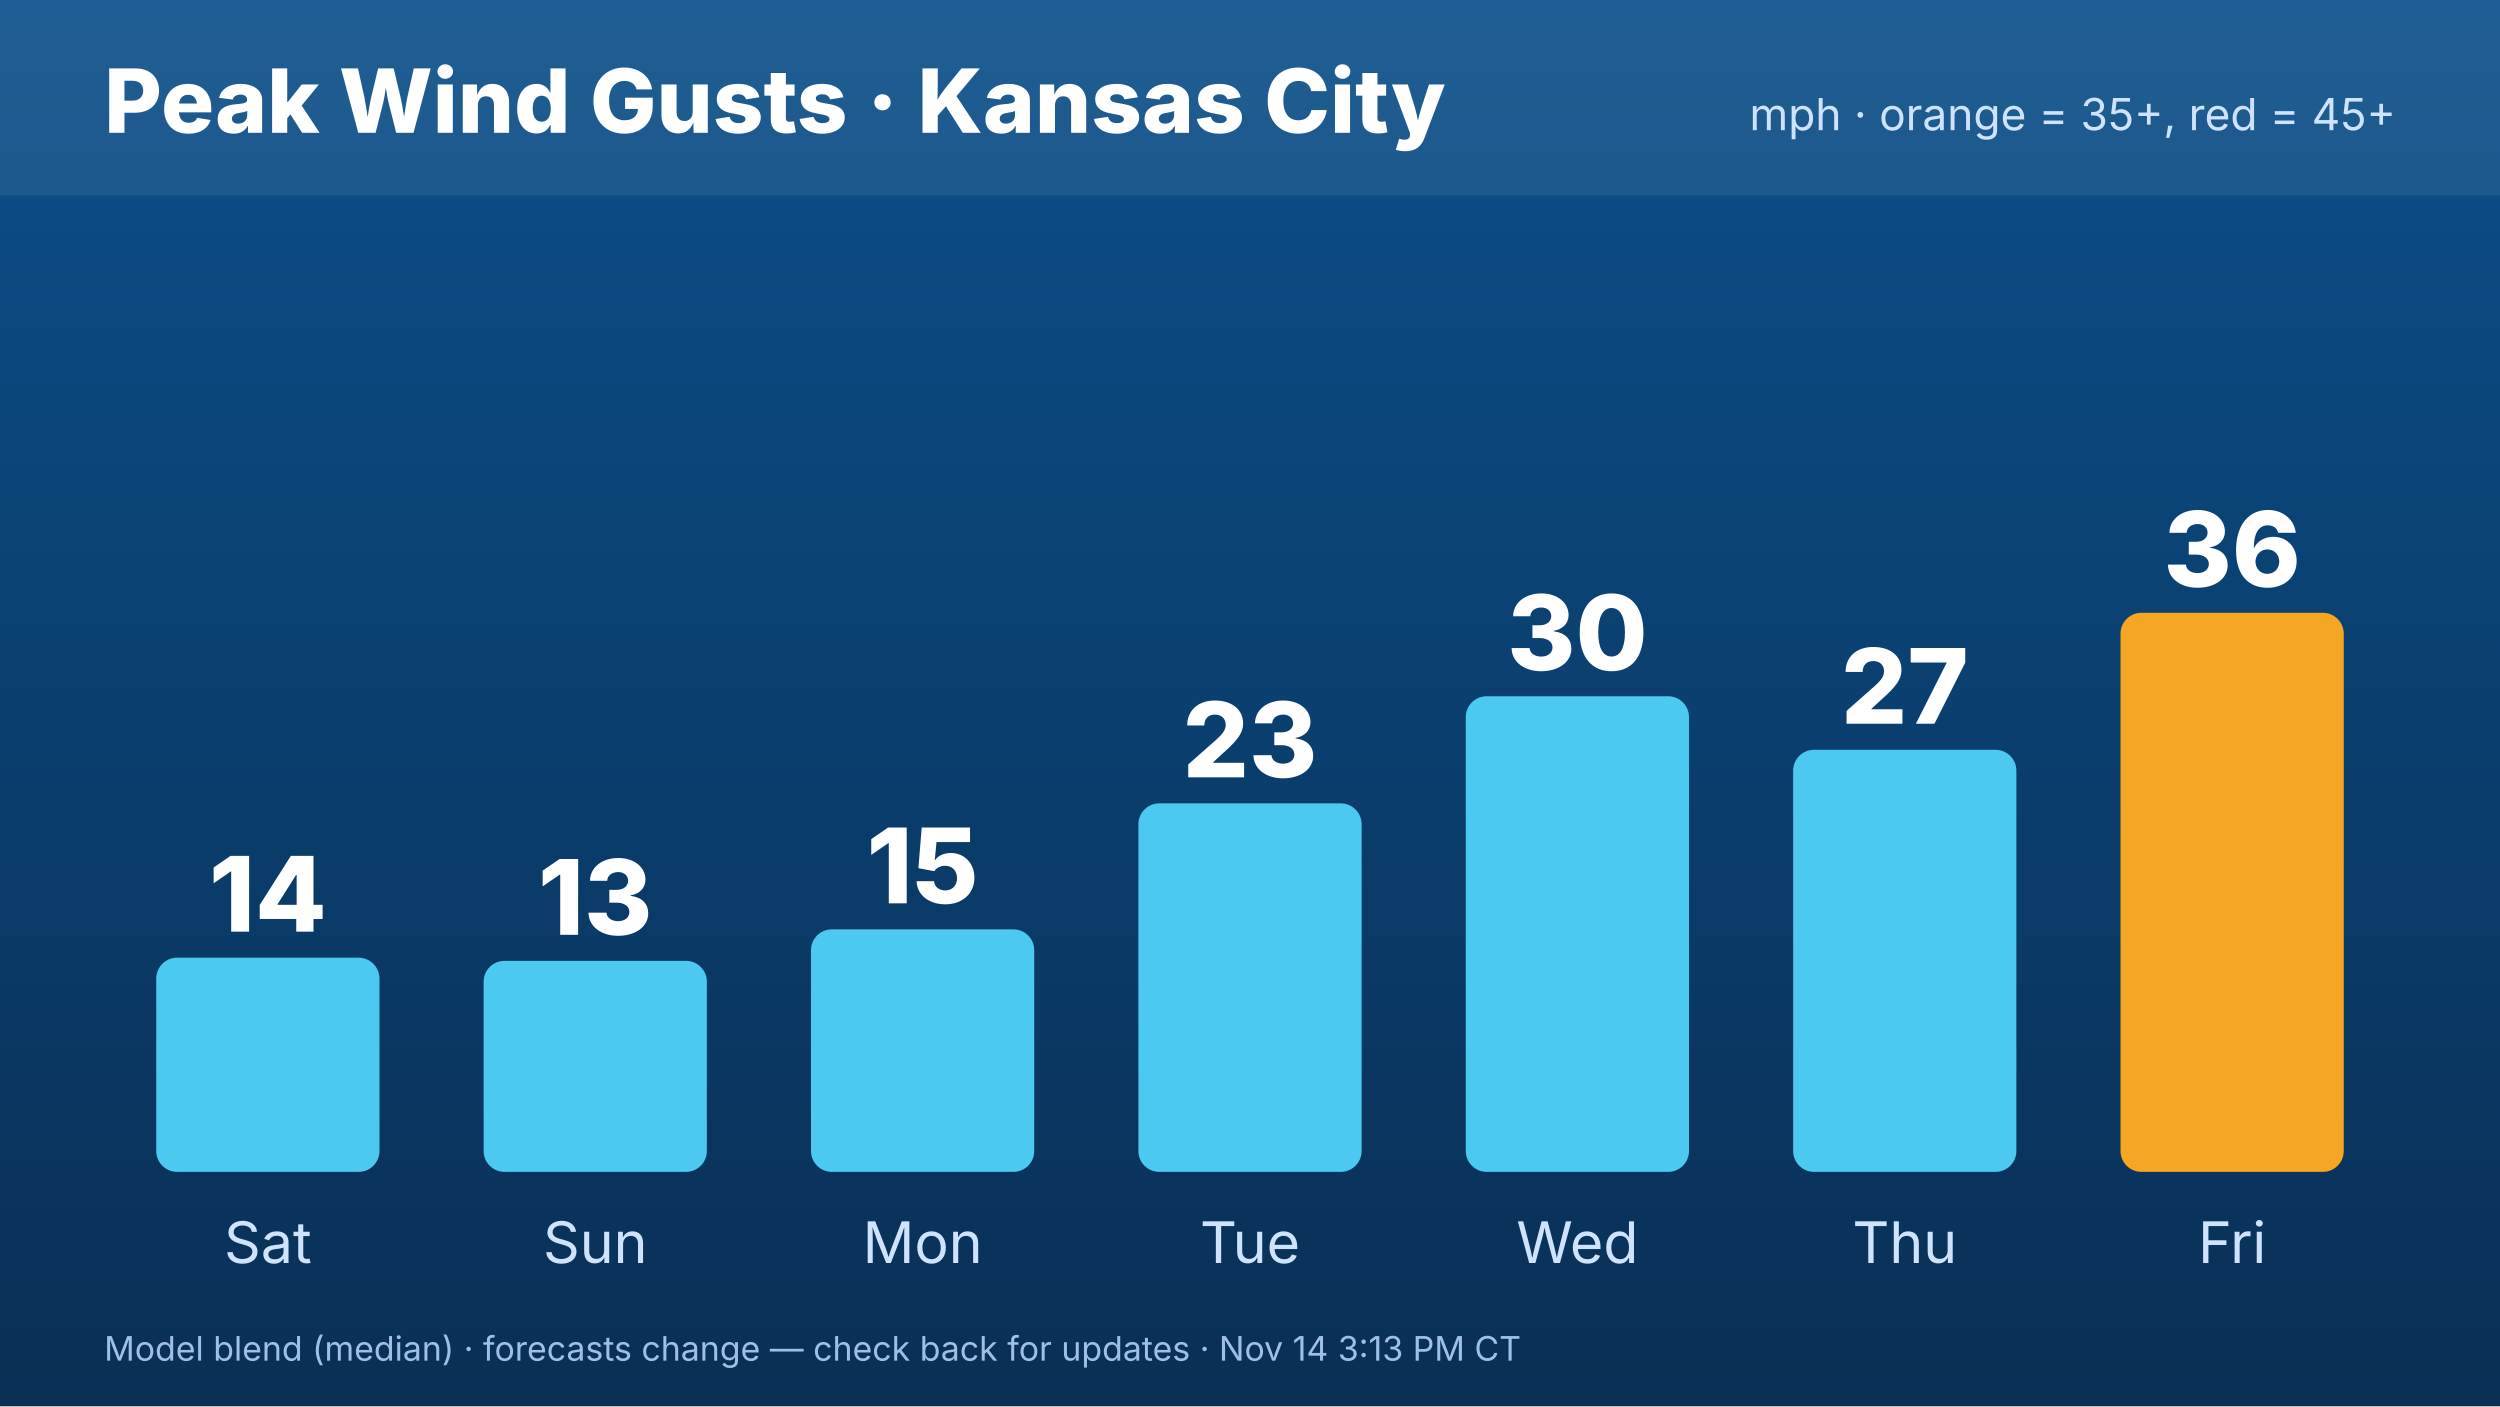
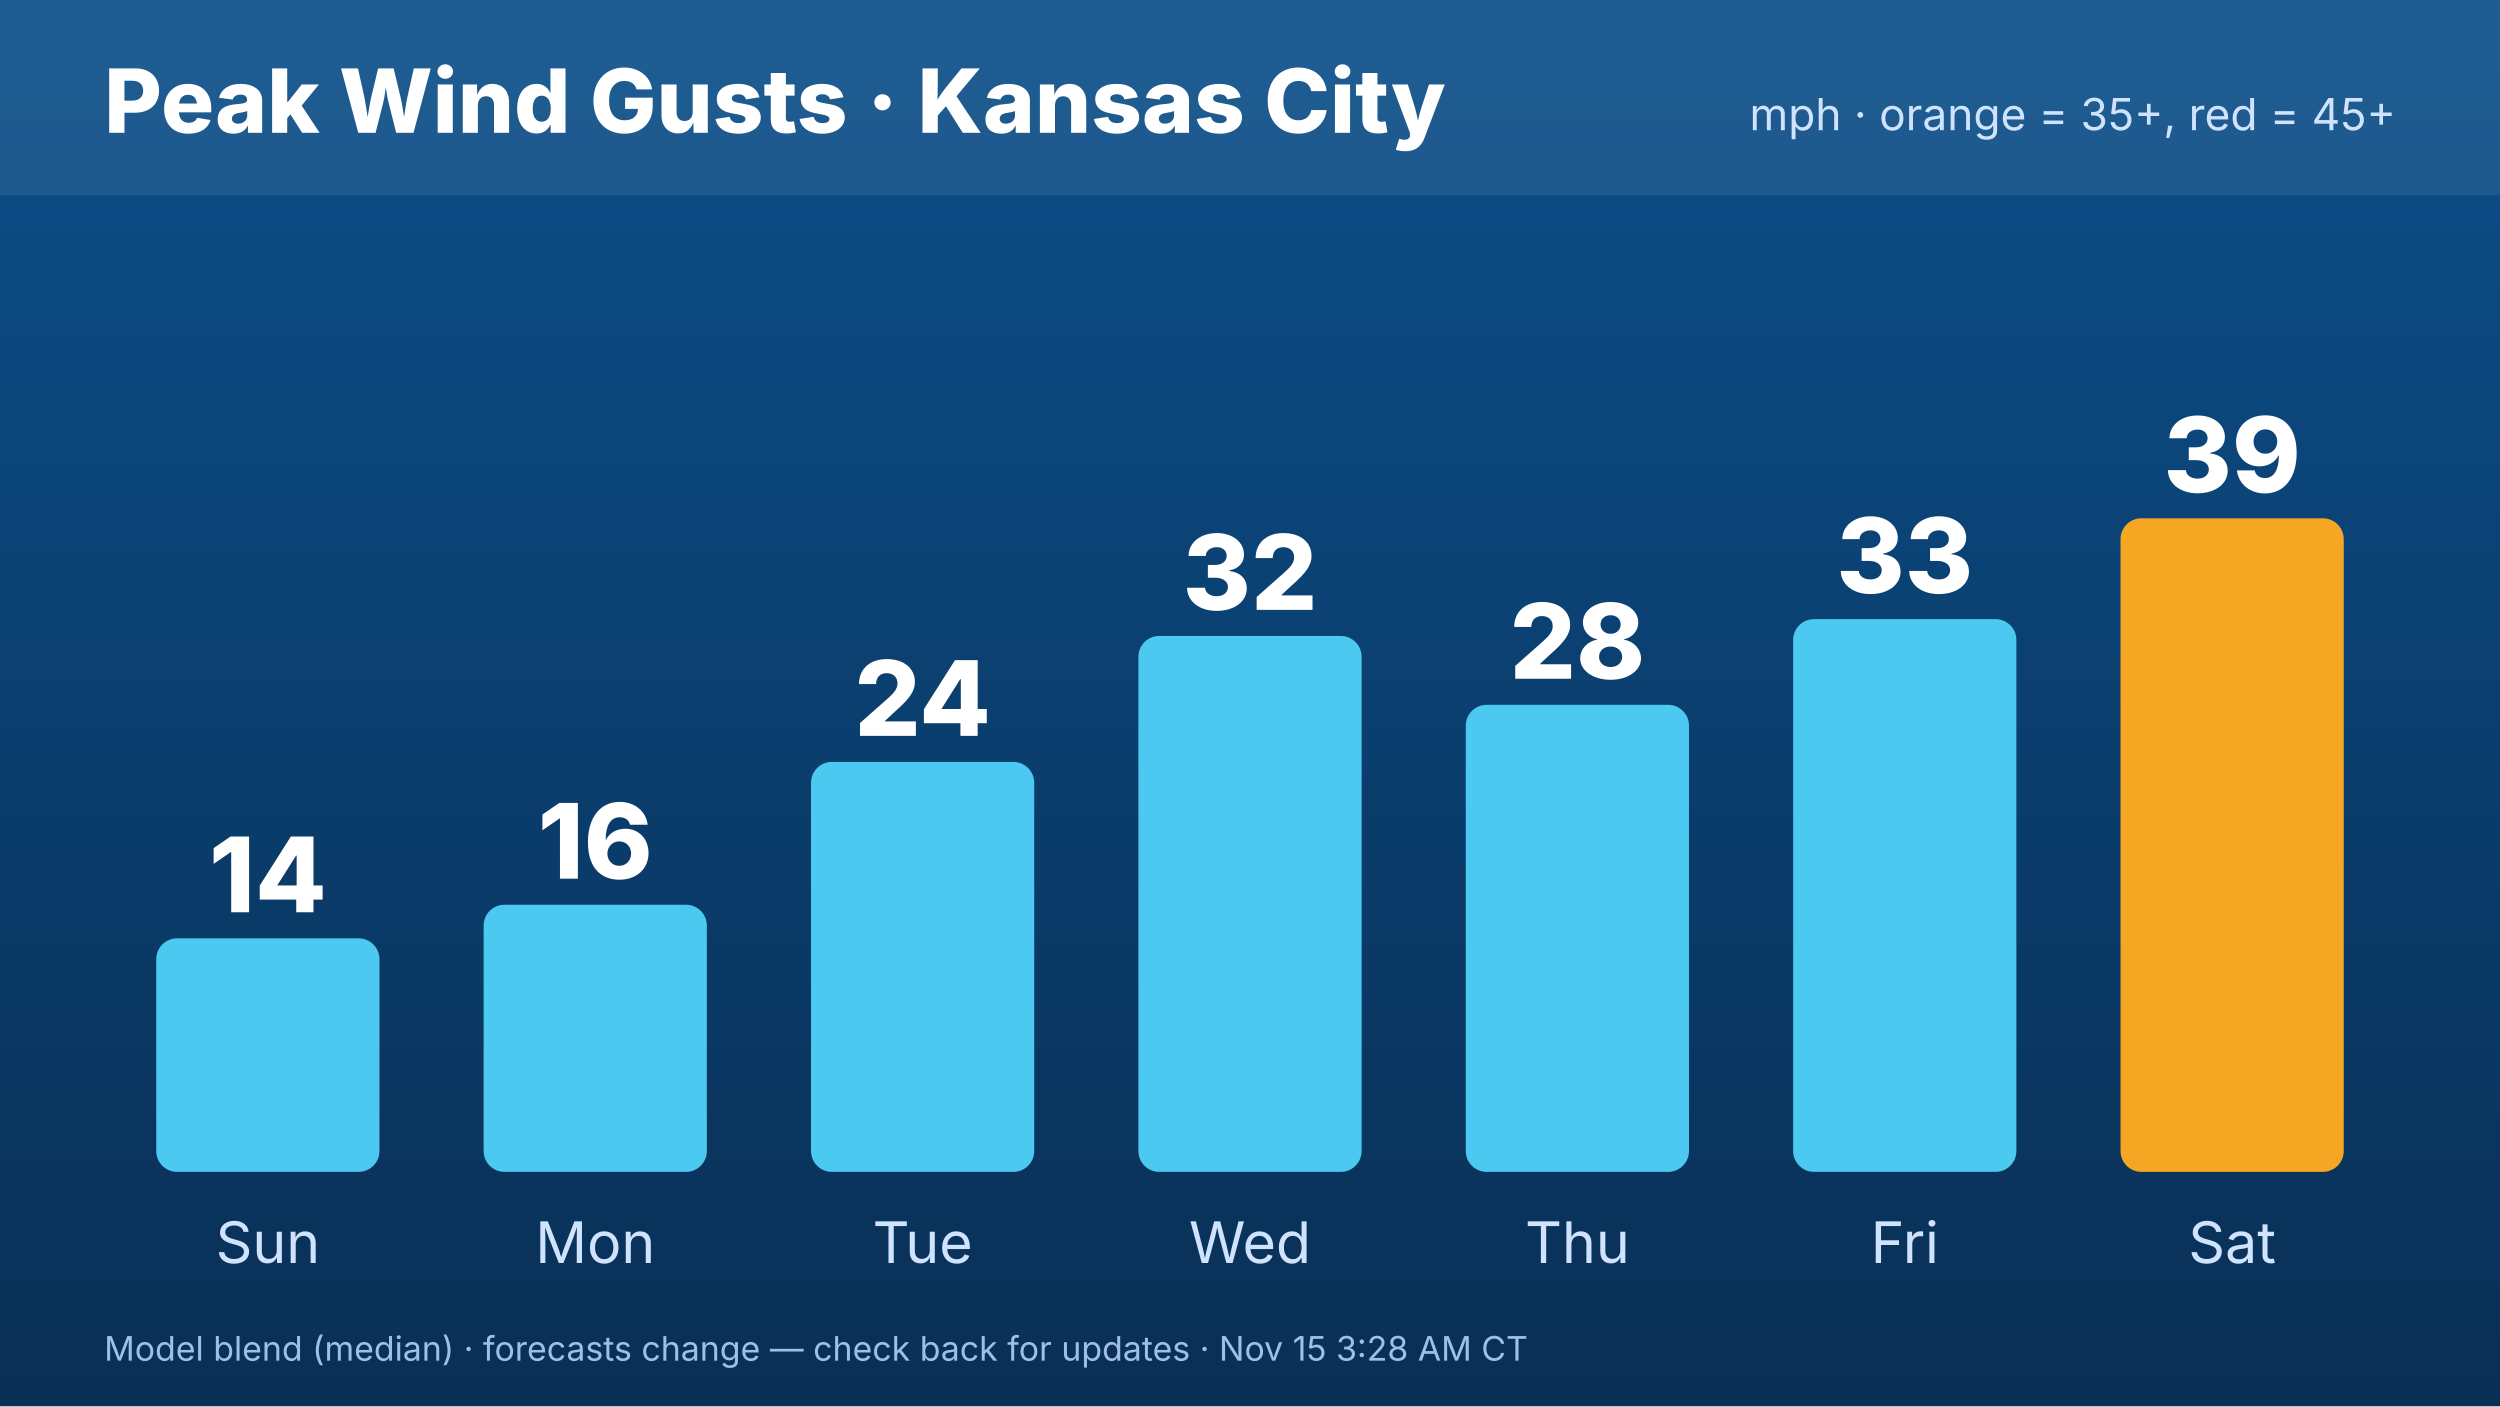
<svg xmlns="http://www.w3.org/2000/svg" width="1920" height="1080" viewBox="0 0 1920 1080" font-family="Inter,Helvetica,Arial,sans-serif">
  <defs>
    <linearGradient id="bg" x1="0" y1="0" x2="0" y2="1">
      <stop offset="0" stop-color="#0b4f8a" />
      <stop offset="1" stop-color="#0a2f55" />
    </linearGradient>
  </defs>
  <rect width="1920" height="1080" fill="url(#bg)" />
  <rect x="0" y="0" width="1920" height="150" fill="#ffffff" opacity=".08" />
  <text x="80" y="102" font-size="68" font-weight="800" fill="#fff">Peak Wind Gusts · Kansas City</text>
  <text x="1840" y="100" font-size="34" fill="#cfe3ff" text-anchor="end">mph · orange = 35+, red = 45+</text>
-   <rect x="120.0" y="735.508" width="171.429" height="164.492" rx="16" fill="#4cc9f0" />
-   <text x="205.714" y="715.508" font-size="80" font-weight="800" fill="#fff" text-anchor="middle">14</text>
-   <text x="205.714" y="970" font-size="44" fill="#cfe3ff" text-anchor="middle">Sat</text>
-   <rect x="371.429" y="737.927" width="171.429" height="162.073" rx="16" fill="#4cc9f0" />
-   <text x="457.143" y="717.927" font-size="80" font-weight="800" fill="#fff" text-anchor="middle">13</text>
-   <text x="457.143" y="970" font-size="44" fill="#cfe3ff" text-anchor="middle">Sun</text>
-   <rect x="622.857" y="713.737" width="171.429" height="186.263" rx="16" fill="#4cc9f0" />
-   <text x="708.571" y="693.737" font-size="80" font-weight="800" fill="#fff" text-anchor="middle">15</text>
-   <text x="708.571" y="970" font-size="44" fill="#cfe3ff" text-anchor="middle">Mon</text>
-   <rect x="874.286" y="616.976" width="171.429" height="283.024" rx="16" fill="#4cc9f0" />
-   <text x="960" y="596.976" font-size="80" font-weight="800" fill="#fff" text-anchor="middle">23</text>
-   <text x="960" y="970" font-size="44" fill="#cfe3ff" text-anchor="middle">Tue</text>
-   <rect x="1125.714" y="534.73" width="171.429" height="365.27" rx="16" fill="#4cc9f0" />
-   <text x="1211.429" y="514.73" font-size="80" font-weight="800" fill="#fff" text-anchor="middle">30</text>
-   <text x="1211.429" y="970" font-size="44" fill="#cfe3ff" text-anchor="middle">Wed</text>
-   <rect x="1377.143" y="575.853" width="171.429" height="324.147" rx="16" fill="#4cc9f0" />
-   <text x="1462.857" y="555.853" font-size="80" font-weight="800" fill="#fff" text-anchor="middle">27</text>
-   <text x="1462.857" y="970" font-size="44" fill="#cfe3ff" text-anchor="middle">Thu</text>
-   <rect x="1628.571" y="470.626" width="171.429" height="429.374" rx="16" fill="#f5a623" />
-   <text x="1714.286" y="450.626" font-size="80" font-weight="800" fill="#fff" text-anchor="middle">36</text>
-   <text x="1714.286" y="970" font-size="44" fill="#cfe3ff" text-anchor="middle">Fri</text>
-   <text x="80" y="1045" font-size="26" fill="#9fc0e6">Model blend (median) · forecasts change — check back for updates · Nov 14 3:13 PM CT</text>
+   <rect x="120.0" y="720.645" width="171.429" height="179.355" rx="16" fill="#4cc9f0" />
+   <text x="205.714" y="700.645" font-size="80" font-weight="800" fill="#fff" text-anchor="middle">14</text>
+   <text x="205.714" y="970" font-size="44" fill="#cfe3ff" text-anchor="middle">Sun</text>
+   <rect x="371.429" y="694.839" width="171.429" height="205.161" rx="16" fill="#4cc9f0" />
+   <text x="457.143" y="674.839" font-size="80" font-weight="800" fill="#fff" text-anchor="middle">16</text>
+   <text x="457.143" y="970" font-size="44" fill="#cfe3ff" text-anchor="middle">Mon</text>
+   <rect x="622.857" y="585.161" width="171.429" height="314.839" rx="16" fill="#4cc9f0" />
+   <text x="708.571" y="565.161" font-size="80" font-weight="800" fill="#fff" text-anchor="middle">24</text>
+   <text x="708.571" y="970" font-size="44" fill="#cfe3ff" text-anchor="middle">Tue</text>
+   <rect x="874.286" y="488.387" width="171.429" height="411.613" rx="16" fill="#4cc9f0" />
+   <text x="960" y="468.387" font-size="80" font-weight="800" fill="#fff" text-anchor="middle">32</text>
+   <text x="960" y="970" font-size="44" fill="#cfe3ff" text-anchor="middle">Wed</text>
+   <rect x="1125.714" y="541.29" width="171.429" height="358.71" rx="16" fill="#4cc9f0" />
+   <text x="1211.429" y="521.29" font-size="80" font-weight="800" fill="#fff" text-anchor="middle">28</text>
+   <text x="1211.429" y="970" font-size="44" fill="#cfe3ff" text-anchor="middle">Thu</text>
+   <rect x="1377.143" y="475.484" width="171.429" height="424.516" rx="16" fill="#4cc9f0" />
+   <text x="1462.857" y="455.484" font-size="80" font-weight="800" fill="#fff" text-anchor="middle">33</text>
+   <text x="1462.857" y="970" font-size="44" fill="#cfe3ff" text-anchor="middle">Fri</text>
+   <rect x="1628.571" y="398.065" width="171.429" height="501.935" rx="16" fill="#f5a623" />
+   <text x="1714.286" y="378.065" font-size="80" font-weight="800" fill="#fff" text-anchor="middle">39</text>
+   <text x="1714.286" y="970" font-size="44" fill="#cfe3ff" text-anchor="middle">Sat</text>
+   <text x="80" y="1045" font-size="26" fill="#9fc0e6">Model blend (median) · forecasts change — check back for updates · Nov 15 3:28 AM CT</text>
</svg>
